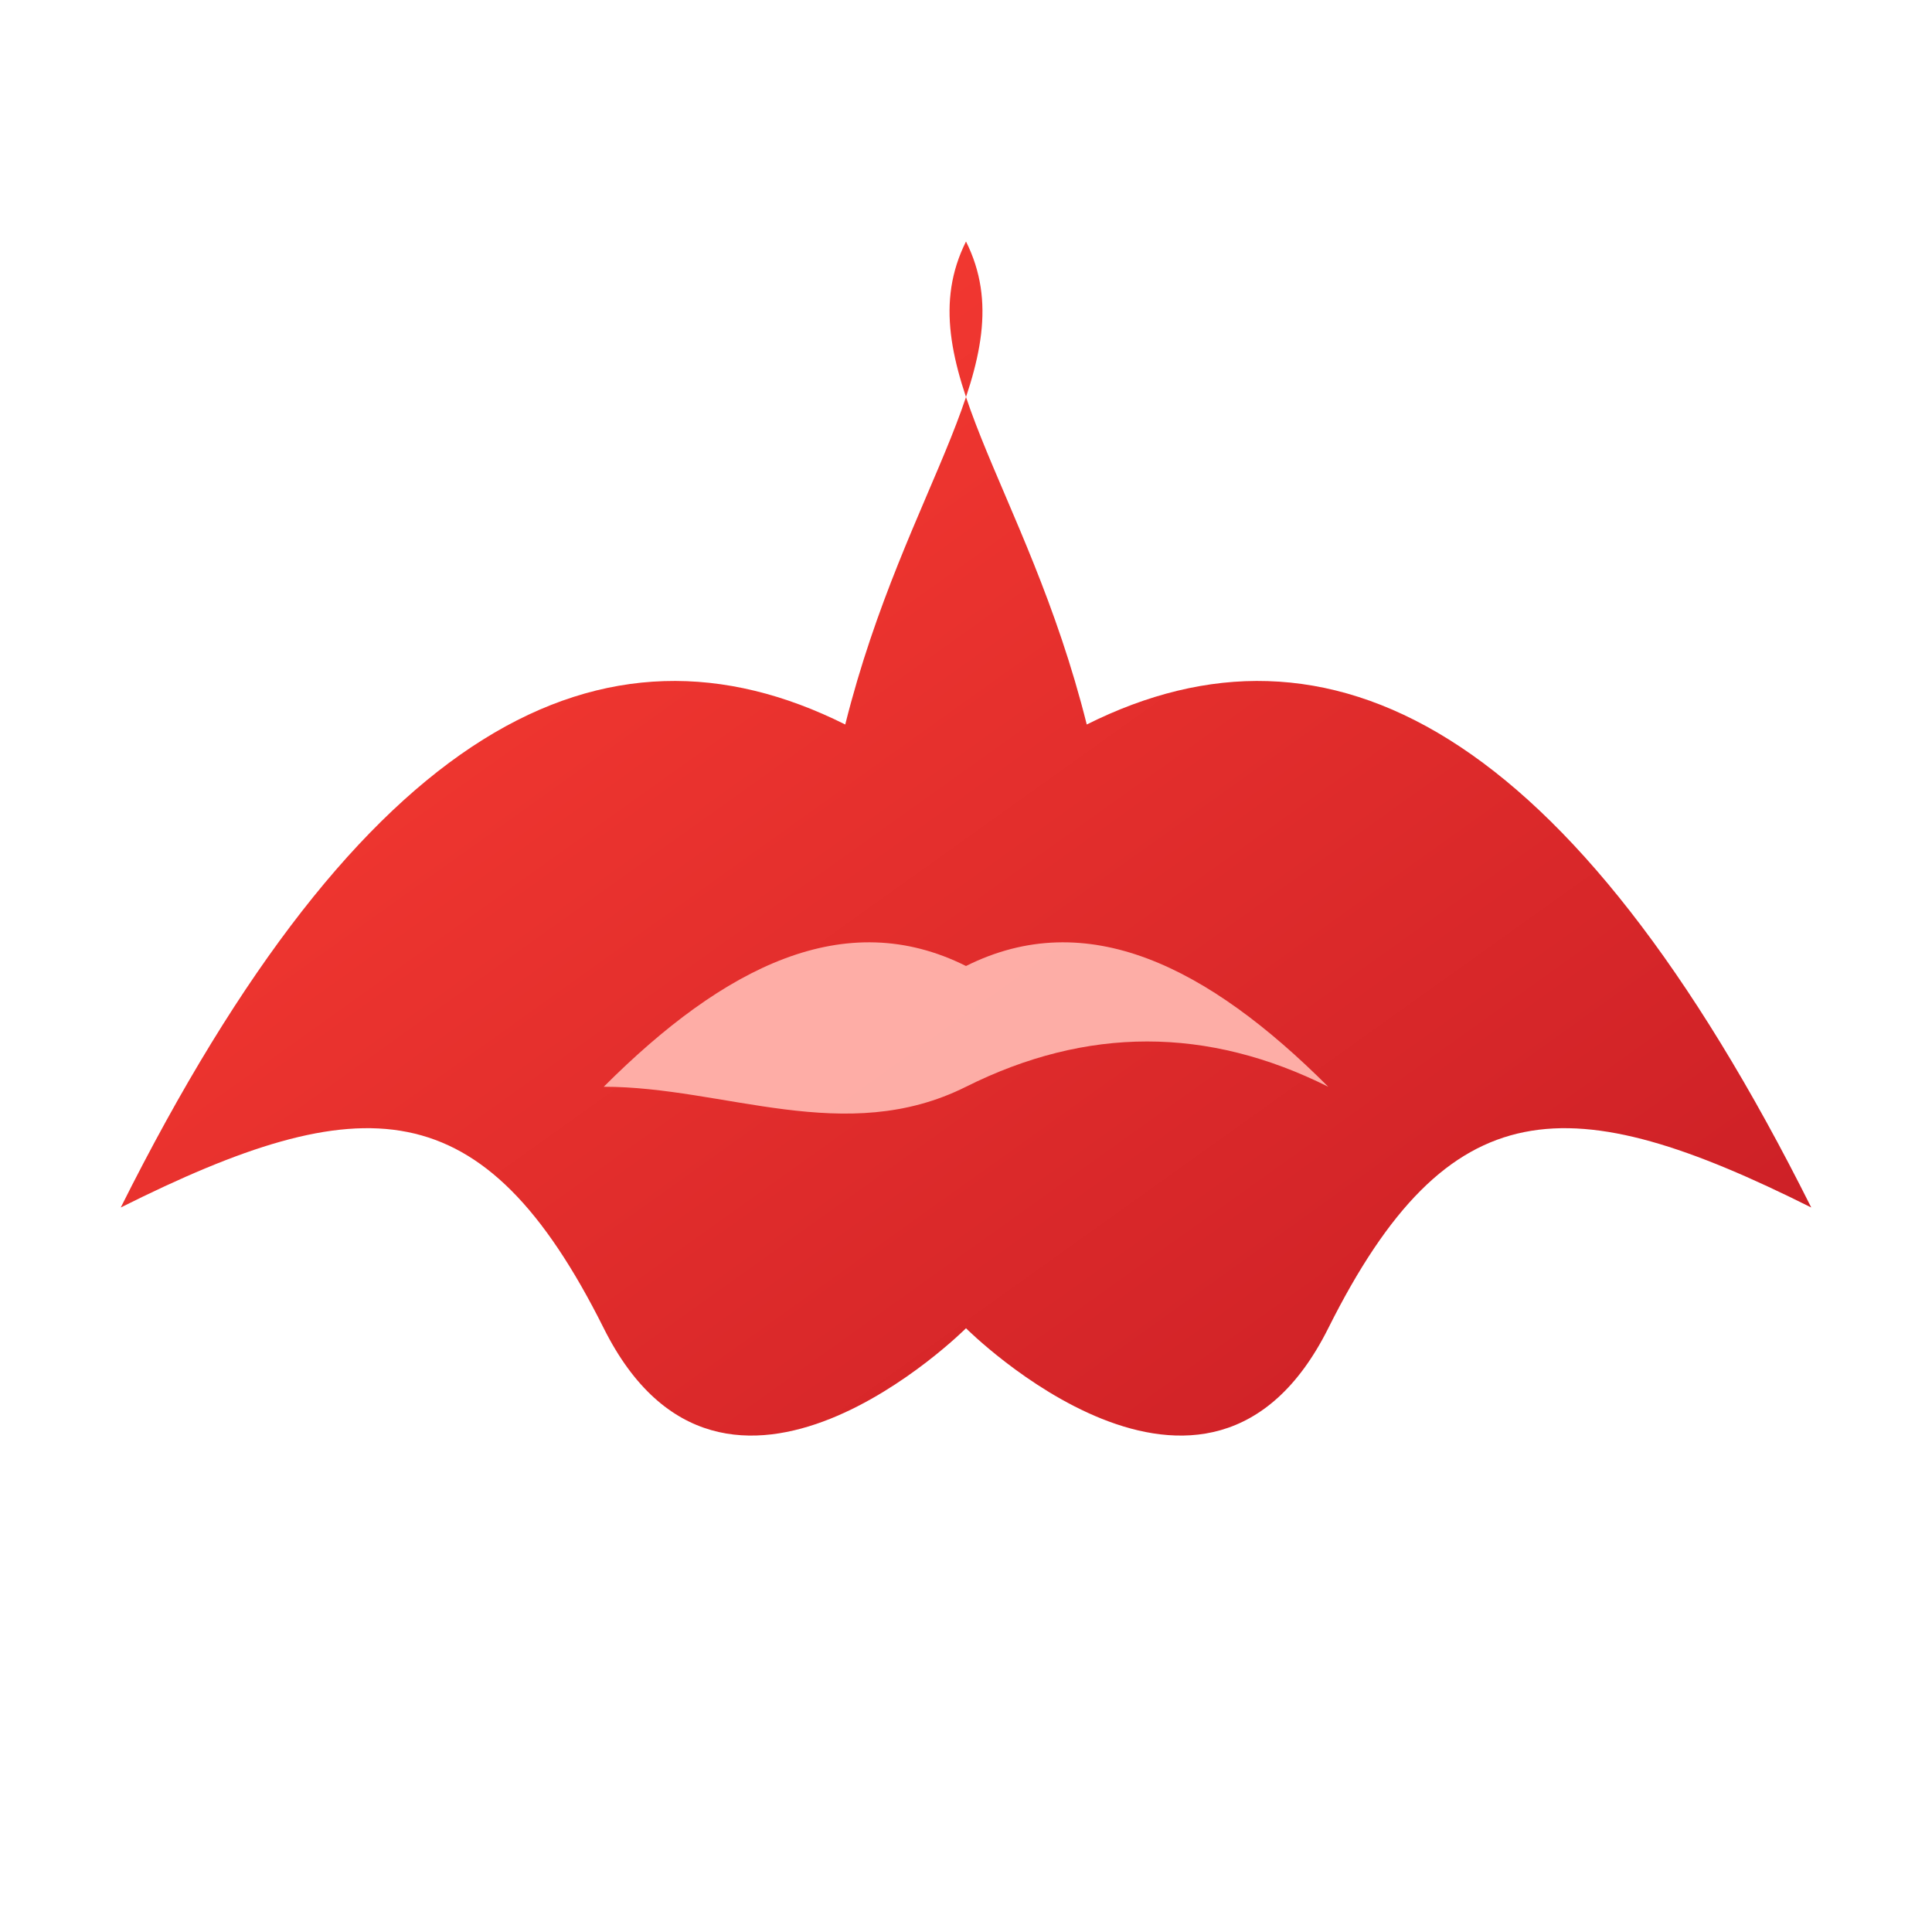
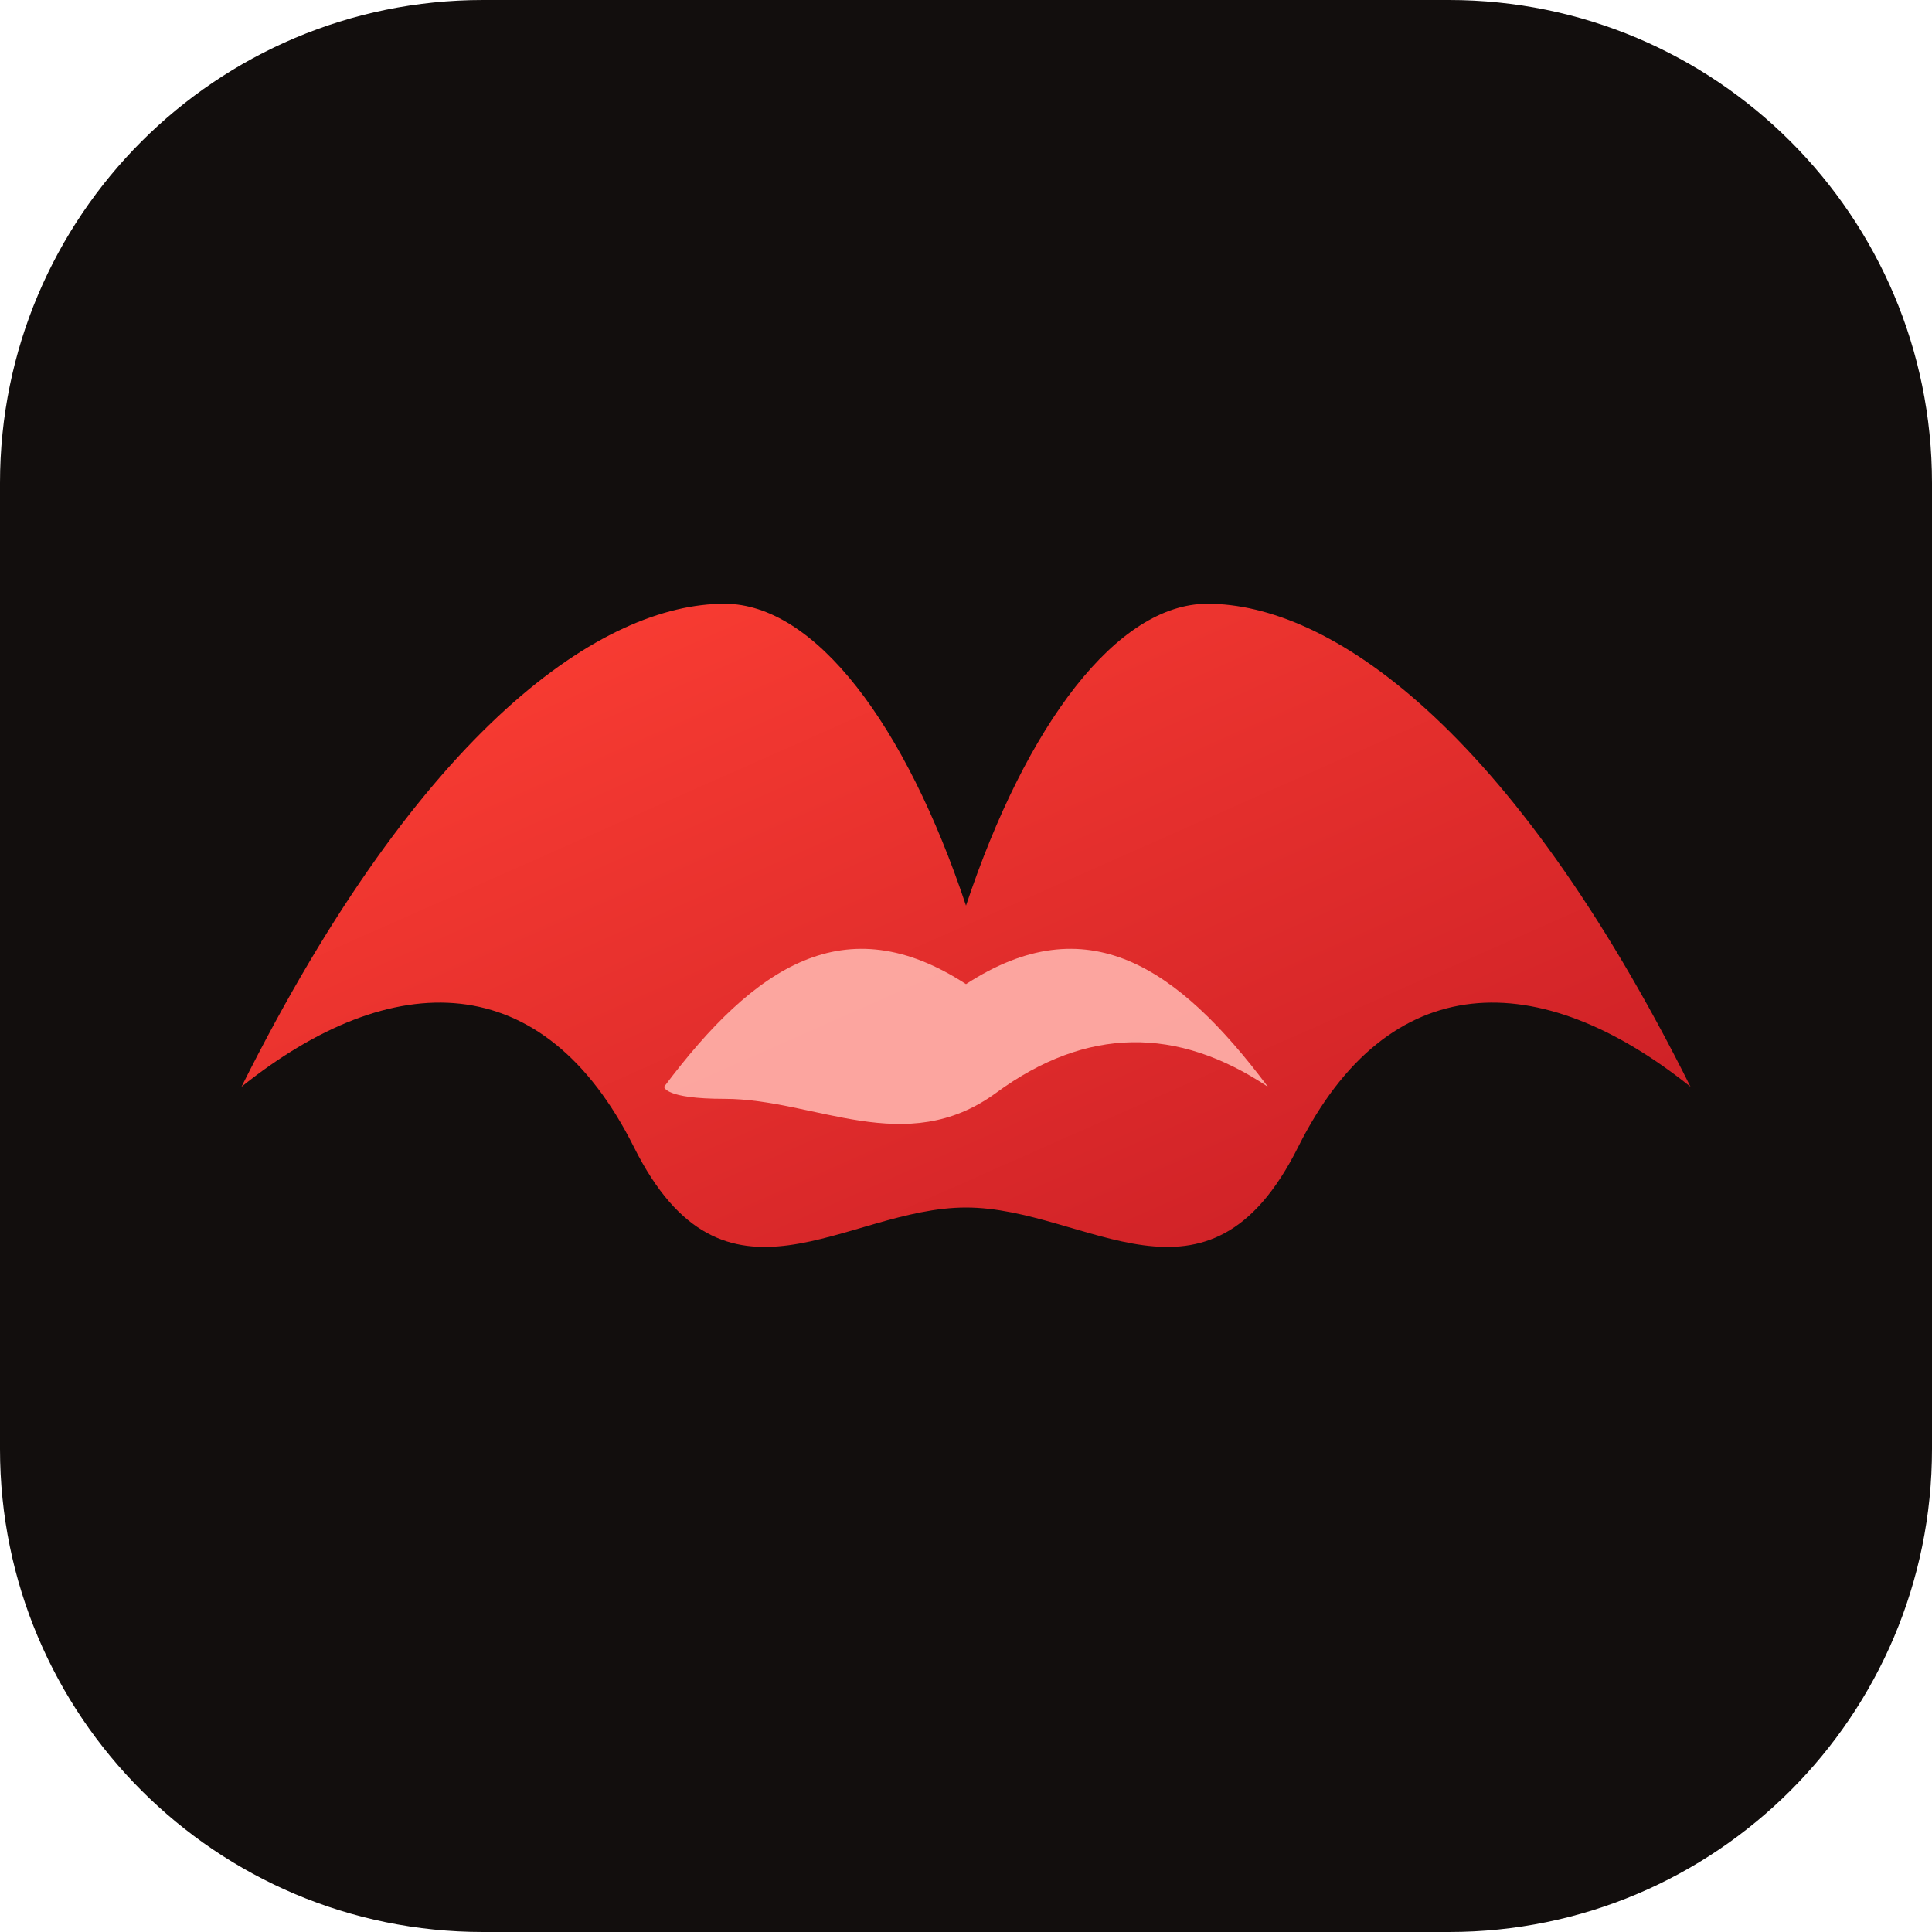
<svg xmlns="http://www.w3.org/2000/svg" viewBox="0 0 32 32">
  <defs>
    <linearGradient id="batGrad" x1="0%" y1="0%" x2="100%" y2="100%">
      <stop offset="0%" stop-color="#ff4034" />
      <stop offset="100%" stop-color="#c81d25" />
    </linearGradient>
  </defs>
-   <path d="M2 20 C6 12 10 10 14 12 C15 8 17 6 16 4 C15 6 17 8 18 12 C22 10 26 12 30 20 C26 18 24 18 22 22 C20 26 16 22 16 22 C16 22 12 26 10 22 C8 18 6 18 2 20 Z" fill="url(#batGrad)" />
-   <path d="M10 18 C12 16 14 15 16 16 C18 15 20 16 22 18 C20 17 18 17 16 18 C14 19 12 18 10 18 Z" fill="#ffb3ac" opacity="0.95" />
+   <rect width="32" height="32" rx="8" fill="#120e0d" />
+   <path d="M4 18 C7 12 10 10 12 10 C13.5 10 15 12 16 15 C17 12 18.5 10 20 10 C22 10 25 12 28 18 C25.5 16 23 16 21.5 19 C20 22 18 20 16 20 C14 20 12 22 10.5 19 C9 16 6.5 16 4 18 Z" fill="url(#batGrad)" />
+   <path d="M11 18 C12.5 16 14 15 16 16.3 C18 15 19.5 16 21 18 C19.5 17 18 17 16.5 18.1 C15 19.2 13.5 18.2 12 18.2 C11 18.2 11 18 11 18 Z" fill="#ffb3ac" opacity="0.9" />
</svg>
